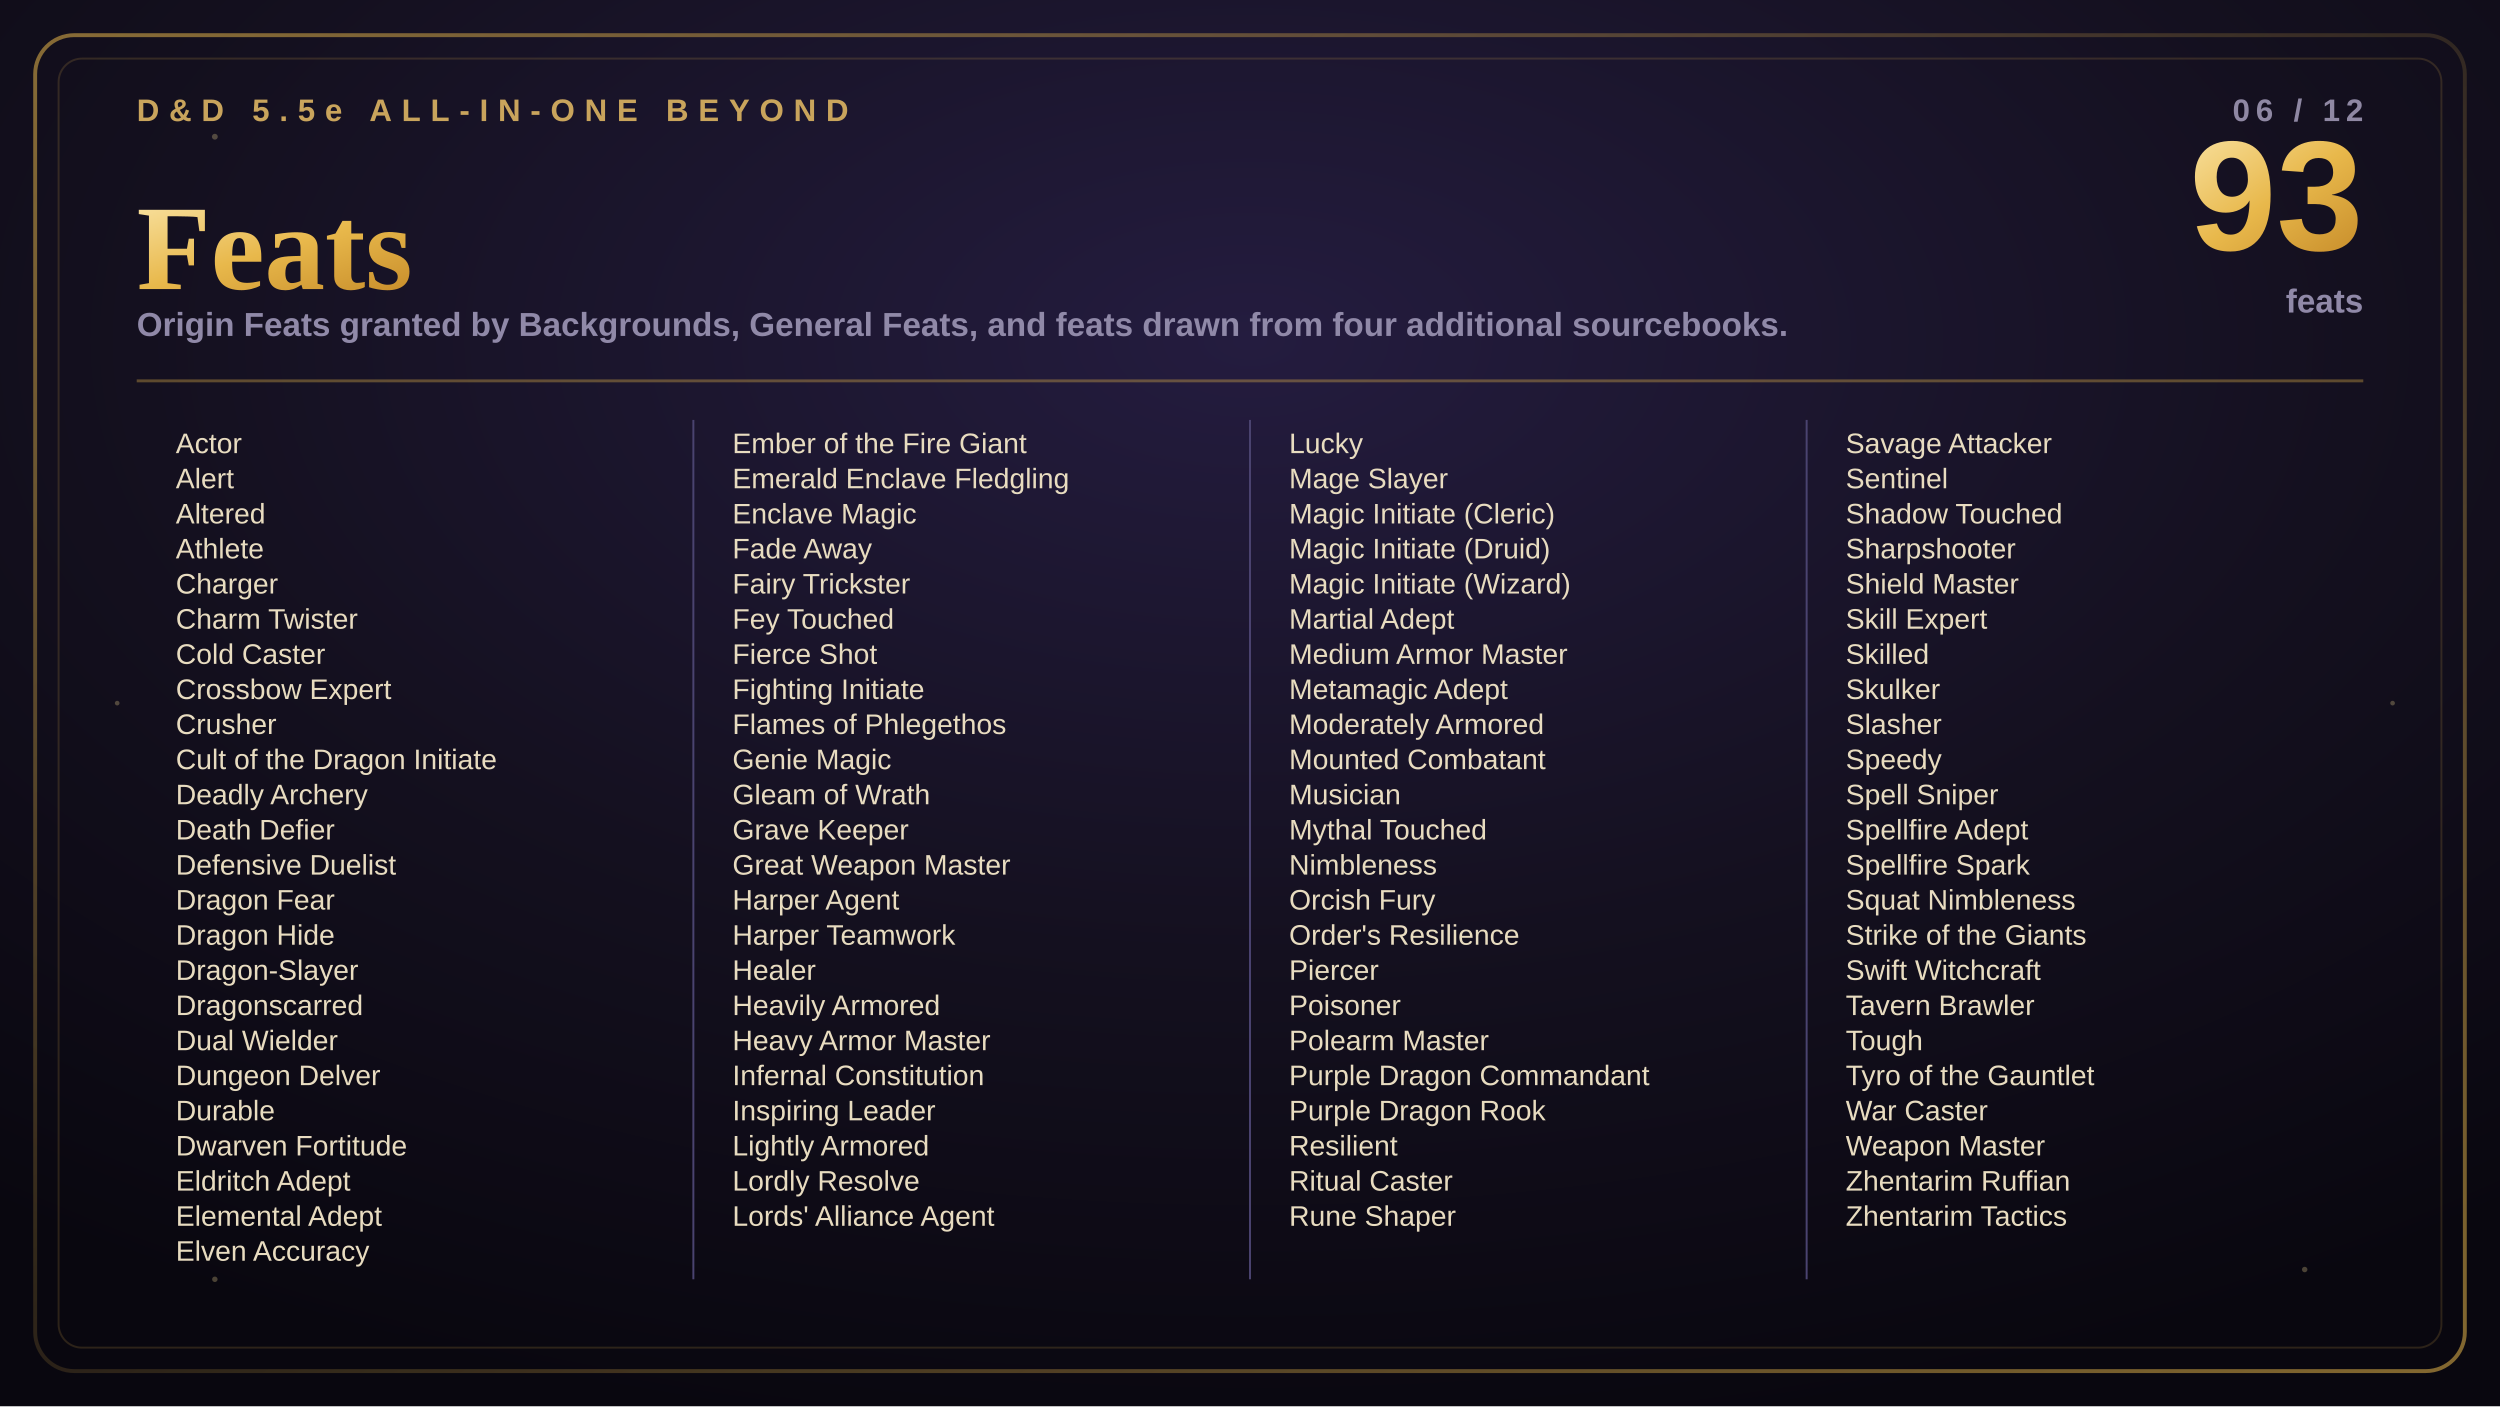
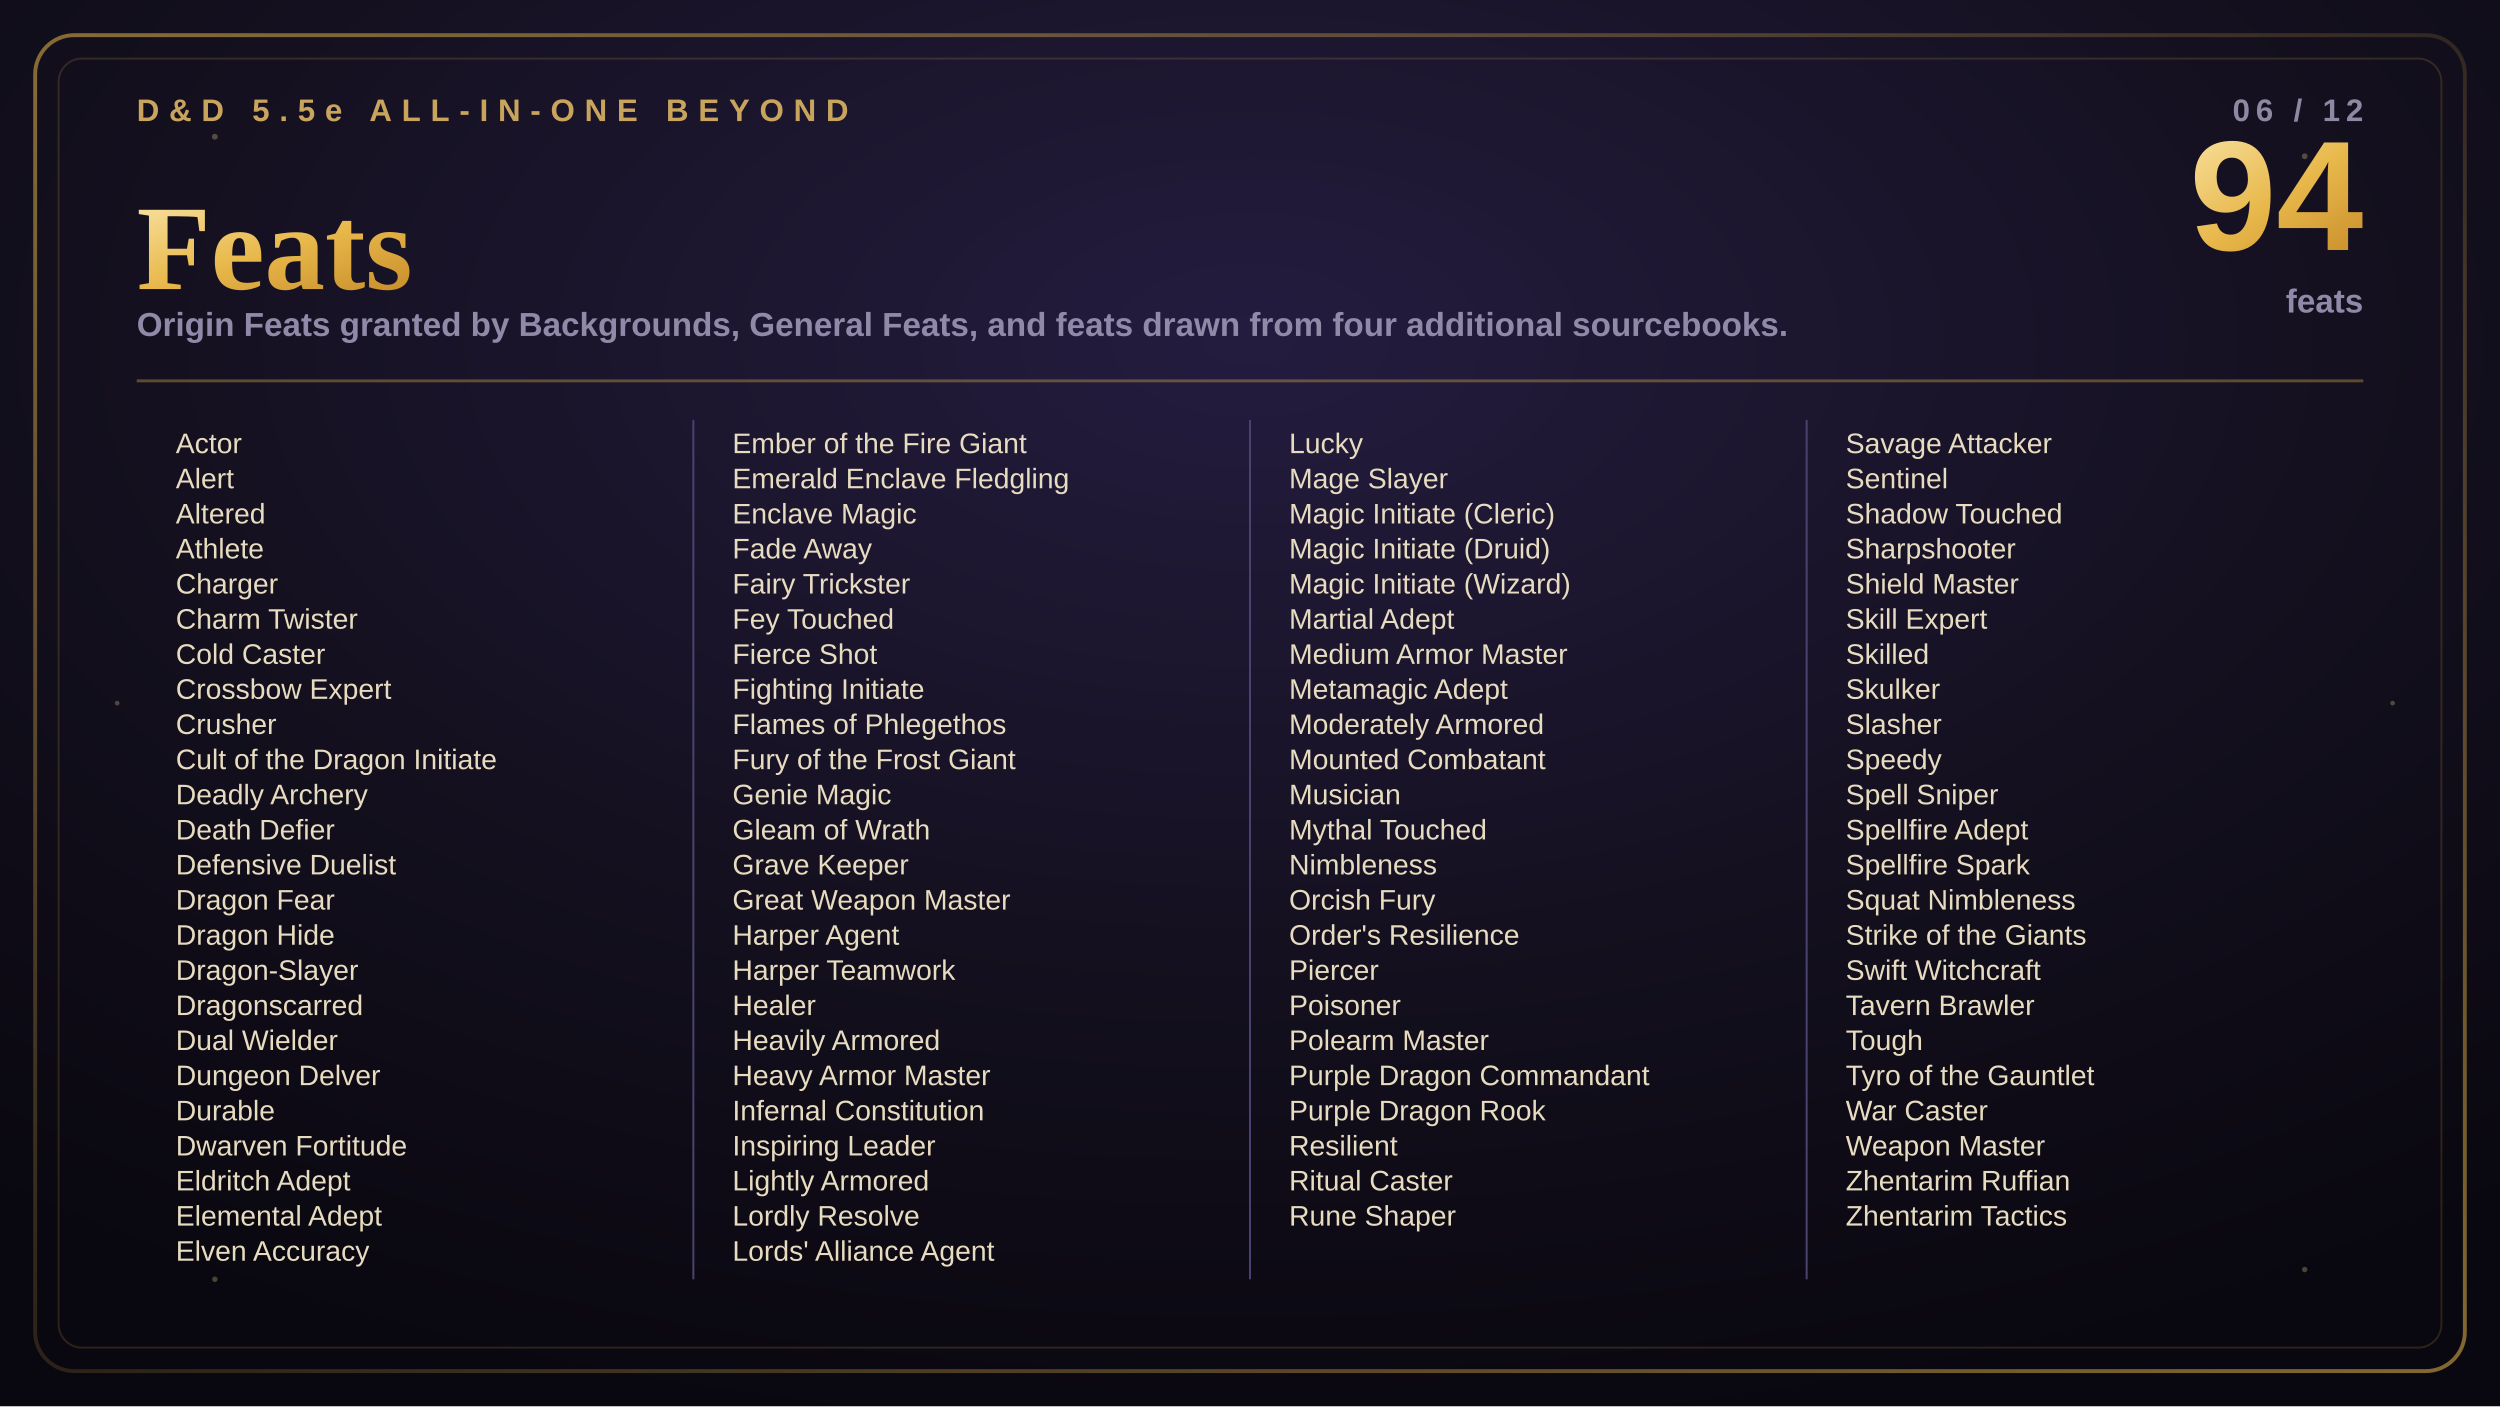
<svg xmlns="http://www.w3.org/2000/svg" width="1280" height="720" viewBox="0 0 1280 720">
  <defs>
    <radialGradient id="bgGlow" cx="50%" cy="24%" r="80%">
      <stop offset="0%" stop-color="#241c3f" />
      <stop offset="55%" stop-color="#14101f" />
      <stop offset="100%" stop-color="#09070f" />
    </radialGradient>
    <linearGradient id="goldGrad" x1="0%" y1="0%" x2="100%" y2="100%">
      <stop offset="0%" stop-color="#f7dd97" />
      <stop offset="50%" stop-color="#e8b84b" />
      <stop offset="100%" stop-color="#c98f2c" />
    </linearGradient>
    <linearGradient id="borderGrad" x1="0%" y1="0%" x2="100%" y2="100%">
      <stop offset="0%" stop-color="#e8b84b" stop-opacity="0.55" />
      <stop offset="50%" stop-color="#e8b84b" stop-opacity="0.15" />
      <stop offset="100%" stop-color="#e8b84b" stop-opacity="0.55" />
    </linearGradient>
  </defs>
  <rect x="0" y="0" width="1280" height="720" fill="url(#bgGlow)" />
  <g fill="#f7dd97" opacity="0.28">
    <circle cx="110" cy="70" r="1.5" />
    <circle cx="1180" cy="80" r="1.5" />
    <circle cx="60" cy="360" r="1.2" />
    <circle cx="1225" cy="360" r="1.2" />
    <circle cx="110" cy="655" r="1.4" />
    <circle cx="1180" cy="650" r="1.4" />
  </g>
  <rect x="18" y="18" width="1244" height="684" rx="20" fill="none" stroke="url(#borderGrad)" stroke-width="2" />
  <rect x="30" y="30" width="1220" height="660" rx="12" fill="none" stroke="#e8b84b" stroke-opacity="0.16" stroke-width="1" />
  <text x="70" y="62" font-family="Arial, Helvetica, sans-serif" font-size="16" font-weight="700" letter-spacing="5" fill="#c9a45c">D&amp;D 5.5e ALL-IN-ONE BEYOND</text>
  <text x="1210" y="62" text-anchor="end" font-family="Arial, Helvetica, sans-serif" font-size="16" font-weight="700" letter-spacing="3" fill="#8f88a3">06 / 12</text>
  <text x="70" y="148" font-family="Georgia, 'Times New Roman', serif" font-size="62" font-weight="700" fill="url(#goldGrad)">Feats</text>
-   <text x="1210" y="128" text-anchor="end" font-family="Arial, Helvetica, sans-serif" font-size="80" font-weight="800" fill="url(#goldGrad)">93</text>
+   <text x="1210" y="128" text-anchor="end" font-family="Arial, Helvetica, sans-serif" font-size="80" font-weight="800" fill="url(#goldGrad)">94</text>
  <text x="1210" y="160" text-anchor="end" font-family="Arial, Helvetica, sans-serif" font-size="17" font-weight="600" fill="#9089a8">feats</text>
  <text x="70" y="172" font-family="Arial, Helvetica, sans-serif" font-size="17" font-weight="600" fill="#9089a8">Origin Feats granted by Backgrounds, General Feats, and feats drawn from four additional sourcebooks.</text>
  <line x1="70" y1="195" x2="1210" y2="195" stroke="#e8b84b" stroke-opacity="0.35" stroke-width="1.5" />
  <line x1="355.0" y1="215" x2="355.0" y2="655" stroke="#4a4370" stroke-width="1" />
  <line x1="640.0" y1="215" x2="640.0" y2="655" stroke="#4a4370" stroke-width="1" />
  <line x1="925.0" y1="215" x2="925.0" y2="655" stroke="#4a4370" stroke-width="1" />
  <text x="90.0" y="232.0" font-family="Arial, Helvetica, sans-serif" font-size="14.5" fill="#e8dcc0">Actor</text>
  <text x="90.0" y="250.0" font-family="Arial, Helvetica, sans-serif" font-size="14.5" fill="#e8dcc0">Alert</text>
  <text x="90.0" y="268.0" font-family="Arial, Helvetica, sans-serif" font-size="14.5" fill="#e8dcc0">Altered</text>
  <text x="90.0" y="285.9" font-family="Arial, Helvetica, sans-serif" font-size="14.5" fill="#e8dcc0">Athlete</text>
  <text x="90.0" y="303.9" font-family="Arial, Helvetica, sans-serif" font-size="14.5" fill="#e8dcc0">Charger</text>
  <text x="90.0" y="321.9" font-family="Arial, Helvetica, sans-serif" font-size="14.5" fill="#e8dcc0">Charm Twister</text>
  <text x="90.0" y="339.9" font-family="Arial, Helvetica, sans-serif" font-size="14.5" fill="#e8dcc0">Cold Caster</text>
-   <text x="90.0" y="357.9" font-family="Arial, Helvetica, sans-serif" font-size="14.5" fill="#e8dcc0">Crossbow Expert</text>
+   <text x="90.0" y="357.8" font-family="Arial, Helvetica, sans-serif" font-size="14.5" fill="#e8dcc0">Crossbow Expert</text>
  <text x="90.0" y="375.8" font-family="Arial, Helvetica, sans-serif" font-size="14.5" fill="#e8dcc0">Crusher</text>
  <text x="90.0" y="393.8" font-family="Arial, Helvetica, sans-serif" font-size="14.5" fill="#e8dcc0">Cult of the Dragon Initiate</text>
  <text x="90.0" y="411.8" font-family="Arial, Helvetica, sans-serif" font-size="14.5" fill="#e8dcc0">Deadly Archery</text>
  <text x="90.0" y="429.8" font-family="Arial, Helvetica, sans-serif" font-size="14.5" fill="#e8dcc0">Death Defier</text>
-   <text x="90.0" y="447.8" font-family="Arial, Helvetica, sans-serif" font-size="14.5" fill="#e8dcc0">Defensive Duelist</text>
+   <text x="90.0" y="447.7" font-family="Arial, Helvetica, sans-serif" font-size="14.5" fill="#e8dcc0">Defensive Duelist</text>
  <text x="90.0" y="465.7" font-family="Arial, Helvetica, sans-serif" font-size="14.5" fill="#e8dcc0">Dragon Fear</text>
  <text x="90.0" y="483.7" font-family="Arial, Helvetica, sans-serif" font-size="14.5" fill="#e8dcc0">Dragon Hide</text>
  <text x="90.0" y="501.7" font-family="Arial, Helvetica, sans-serif" font-size="14.5" fill="#e8dcc0">Dragon-Slayer</text>
  <text x="90.0" y="519.7" font-family="Arial, Helvetica, sans-serif" font-size="14.5" fill="#e8dcc0">Dragonscarred</text>
-   <text x="90.0" y="537.7" font-family="Arial, Helvetica, sans-serif" font-size="14.5" fill="#e8dcc0">Dual Wielder</text>
+   <text x="90.0" y="537.6" font-family="Arial, Helvetica, sans-serif" font-size="14.5" fill="#e8dcc0">Dual Wielder</text>
  <text x="90.0" y="555.6" font-family="Arial, Helvetica, sans-serif" font-size="14.5" fill="#e8dcc0">Dungeon Delver</text>
  <text x="90.0" y="573.6" font-family="Arial, Helvetica, sans-serif" font-size="14.5" fill="#e8dcc0">Durable</text>
  <text x="90.0" y="591.6" font-family="Arial, Helvetica, sans-serif" font-size="14.5" fill="#e8dcc0">Dwarven Fortitude</text>
-   <text x="90.0" y="609.6" font-family="Arial, Helvetica, sans-serif" font-size="14.5" fill="#e8dcc0">Eldritch Adept</text>
-   <text x="90.0" y="627.6" font-family="Arial, Helvetica, sans-serif" font-size="14.5" fill="#e8dcc0">Elemental Adept</text>
+   <text x="90.0" y="609.5" font-family="Arial, Helvetica, sans-serif" font-size="14.5" fill="#e8dcc0">Eldritch Adept</text>
+   <text x="90.0" y="627.5" font-family="Arial, Helvetica, sans-serif" font-size="14.5" fill="#e8dcc0">Elemental Adept</text>
  <text x="90.0" y="645.5" font-family="Arial, Helvetica, sans-serif" font-size="14.5" fill="#e8dcc0">Elven Accuracy</text>
  <text x="375.0" y="232.0" font-family="Arial, Helvetica, sans-serif" font-size="14.5" fill="#e8dcc0">Ember of the Fire Giant</text>
  <text x="375.0" y="250.0" font-family="Arial, Helvetica, sans-serif" font-size="14.5" fill="#e8dcc0">Emerald Enclave Fledgling</text>
  <text x="375.0" y="268.0" font-family="Arial, Helvetica, sans-serif" font-size="14.5" fill="#e8dcc0">Enclave Magic</text>
  <text x="375.0" y="285.9" font-family="Arial, Helvetica, sans-serif" font-size="14.5" fill="#e8dcc0">Fade Away</text>
  <text x="375.0" y="303.9" font-family="Arial, Helvetica, sans-serif" font-size="14.5" fill="#e8dcc0">Fairy Trickster</text>
  <text x="375.0" y="321.9" font-family="Arial, Helvetica, sans-serif" font-size="14.5" fill="#e8dcc0">Fey Touched</text>
  <text x="375.0" y="339.9" font-family="Arial, Helvetica, sans-serif" font-size="14.5" fill="#e8dcc0">Fierce Shot</text>
-   <text x="375.0" y="357.9" font-family="Arial, Helvetica, sans-serif" font-size="14.5" fill="#e8dcc0">Fighting Initiate</text>
+   <text x="375.0" y="357.8" font-family="Arial, Helvetica, sans-serif" font-size="14.5" fill="#e8dcc0">Fighting Initiate</text>
  <text x="375.0" y="375.8" font-family="Arial, Helvetica, sans-serif" font-size="14.5" fill="#e8dcc0">Flames of Phlegethos</text>
-   <text x="375.0" y="393.8" font-family="Arial, Helvetica, sans-serif" font-size="14.5" fill="#e8dcc0">Genie Magic</text>
-   <text x="375.0" y="411.8" font-family="Arial, Helvetica, sans-serif" font-size="14.5" fill="#e8dcc0">Gleam of Wrath</text>
-   <text x="375.0" y="429.8" font-family="Arial, Helvetica, sans-serif" font-size="14.5" fill="#e8dcc0">Grave Keeper</text>
-   <text x="375.0" y="447.8" font-family="Arial, Helvetica, sans-serif" font-size="14.5" fill="#e8dcc0">Great Weapon Master</text>
-   <text x="375.0" y="465.7" font-family="Arial, Helvetica, sans-serif" font-size="14.5" fill="#e8dcc0">Harper Agent</text>
-   <text x="375.0" y="483.7" font-family="Arial, Helvetica, sans-serif" font-size="14.5" fill="#e8dcc0">Harper Teamwork</text>
-   <text x="375.0" y="501.7" font-family="Arial, Helvetica, sans-serif" font-size="14.5" fill="#e8dcc0">Healer</text>
-   <text x="375.0" y="519.7" font-family="Arial, Helvetica, sans-serif" font-size="14.5" fill="#e8dcc0">Heavily Armored</text>
-   <text x="375.0" y="537.7" font-family="Arial, Helvetica, sans-serif" font-size="14.5" fill="#e8dcc0">Heavy Armor Master</text>
-   <text x="375.0" y="555.6" font-family="Arial, Helvetica, sans-serif" font-size="14.5" fill="#e8dcc0">Infernal Constitution</text>
-   <text x="375.0" y="573.6" font-family="Arial, Helvetica, sans-serif" font-size="14.5" fill="#e8dcc0">Inspiring Leader</text>
-   <text x="375.0" y="591.6" font-family="Arial, Helvetica, sans-serif" font-size="14.5" fill="#e8dcc0">Lightly Armored</text>
-   <text x="375.0" y="609.6" font-family="Arial, Helvetica, sans-serif" font-size="14.5" fill="#e8dcc0">Lordly Resolve</text>
-   <text x="375.0" y="627.6" font-family="Arial, Helvetica, sans-serif" font-size="14.5" fill="#e8dcc0">Lords' Alliance Agent</text>
+   <text x="375.0" y="393.8" font-family="Arial, Helvetica, sans-serif" font-size="14.5" fill="#e8dcc0">Fury of the Frost Giant</text>
+   <text x="375.0" y="411.8" font-family="Arial, Helvetica, sans-serif" font-size="14.5" fill="#e8dcc0">Genie Magic</text>
+   <text x="375.0" y="429.8" font-family="Arial, Helvetica, sans-serif" font-size="14.5" fill="#e8dcc0">Gleam of Wrath</text>
+   <text x="375.0" y="447.7" font-family="Arial, Helvetica, sans-serif" font-size="14.5" fill="#e8dcc0">Grave Keeper</text>
+   <text x="375.0" y="465.7" font-family="Arial, Helvetica, sans-serif" font-size="14.5" fill="#e8dcc0">Great Weapon Master</text>
+   <text x="375.0" y="483.7" font-family="Arial, Helvetica, sans-serif" font-size="14.5" fill="#e8dcc0">Harper Agent</text>
+   <text x="375.0" y="501.7" font-family="Arial, Helvetica, sans-serif" font-size="14.5" fill="#e8dcc0">Harper Teamwork</text>
+   <text x="375.0" y="519.7" font-family="Arial, Helvetica, sans-serif" font-size="14.5" fill="#e8dcc0">Healer</text>
+   <text x="375.0" y="537.6" font-family="Arial, Helvetica, sans-serif" font-size="14.5" fill="#e8dcc0">Heavily Armored</text>
+   <text x="375.0" y="555.6" font-family="Arial, Helvetica, sans-serif" font-size="14.5" fill="#e8dcc0">Heavy Armor Master</text>
+   <text x="375.0" y="573.6" font-family="Arial, Helvetica, sans-serif" font-size="14.5" fill="#e8dcc0">Infernal Constitution</text>
+   <text x="375.0" y="591.6" font-family="Arial, Helvetica, sans-serif" font-size="14.5" fill="#e8dcc0">Inspiring Leader</text>
+   <text x="375.0" y="609.5" font-family="Arial, Helvetica, sans-serif" font-size="14.5" fill="#e8dcc0">Lightly Armored</text>
+   <text x="375.0" y="627.5" font-family="Arial, Helvetica, sans-serif" font-size="14.5" fill="#e8dcc0">Lordly Resolve</text>
+   <text x="375.0" y="645.5" font-family="Arial, Helvetica, sans-serif" font-size="14.5" fill="#e8dcc0">Lords' Alliance Agent</text>
  <text x="660.0" y="232.0" font-family="Arial, Helvetica, sans-serif" font-size="14.5" fill="#e8dcc0">Lucky</text>
  <text x="660.0" y="250.0" font-family="Arial, Helvetica, sans-serif" font-size="14.5" fill="#e8dcc0">Mage Slayer</text>
  <text x="660.0" y="268.0" font-family="Arial, Helvetica, sans-serif" font-size="14.5" fill="#e8dcc0">Magic Initiate (Cleric)</text>
  <text x="660.0" y="285.9" font-family="Arial, Helvetica, sans-serif" font-size="14.5" fill="#e8dcc0">Magic Initiate (Druid)</text>
  <text x="660.0" y="303.9" font-family="Arial, Helvetica, sans-serif" font-size="14.5" fill="#e8dcc0">Magic Initiate (Wizard)</text>
  <text x="660.0" y="321.9" font-family="Arial, Helvetica, sans-serif" font-size="14.5" fill="#e8dcc0">Martial Adept</text>
  <text x="660.0" y="339.9" font-family="Arial, Helvetica, sans-serif" font-size="14.5" fill="#e8dcc0">Medium Armor Master</text>
-   <text x="660.0" y="357.9" font-family="Arial, Helvetica, sans-serif" font-size="14.5" fill="#e8dcc0">Metamagic Adept</text>
+   <text x="660.0" y="357.8" font-family="Arial, Helvetica, sans-serif" font-size="14.5" fill="#e8dcc0">Metamagic Adept</text>
  <text x="660.0" y="375.8" font-family="Arial, Helvetica, sans-serif" font-size="14.5" fill="#e8dcc0">Moderately Armored</text>
  <text x="660.0" y="393.8" font-family="Arial, Helvetica, sans-serif" font-size="14.5" fill="#e8dcc0">Mounted Combatant</text>
  <text x="660.0" y="411.8" font-family="Arial, Helvetica, sans-serif" font-size="14.5" fill="#e8dcc0">Musician</text>
  <text x="660.0" y="429.8" font-family="Arial, Helvetica, sans-serif" font-size="14.5" fill="#e8dcc0">Mythal Touched</text>
-   <text x="660.0" y="447.8" font-family="Arial, Helvetica, sans-serif" font-size="14.5" fill="#e8dcc0">Nimbleness</text>
+   <text x="660.0" y="447.7" font-family="Arial, Helvetica, sans-serif" font-size="14.5" fill="#e8dcc0">Nimbleness</text>
  <text x="660.0" y="465.7" font-family="Arial, Helvetica, sans-serif" font-size="14.5" fill="#e8dcc0">Orcish Fury</text>
  <text x="660.0" y="483.7" font-family="Arial, Helvetica, sans-serif" font-size="14.5" fill="#e8dcc0">Order's Resilience</text>
  <text x="660.0" y="501.7" font-family="Arial, Helvetica, sans-serif" font-size="14.5" fill="#e8dcc0">Piercer</text>
  <text x="660.0" y="519.7" font-family="Arial, Helvetica, sans-serif" font-size="14.5" fill="#e8dcc0">Poisoner</text>
-   <text x="660.0" y="537.7" font-family="Arial, Helvetica, sans-serif" font-size="14.5" fill="#e8dcc0">Polearm Master</text>
+   <text x="660.0" y="537.6" font-family="Arial, Helvetica, sans-serif" font-size="14.5" fill="#e8dcc0">Polearm Master</text>
  <text x="660.0" y="555.6" font-family="Arial, Helvetica, sans-serif" font-size="14.5" fill="#e8dcc0">Purple Dragon Commandant</text>
  <text x="660.0" y="573.6" font-family="Arial, Helvetica, sans-serif" font-size="14.5" fill="#e8dcc0">Purple Dragon Rook</text>
  <text x="660.0" y="591.6" font-family="Arial, Helvetica, sans-serif" font-size="14.5" fill="#e8dcc0">Resilient</text>
-   <text x="660.0" y="609.6" font-family="Arial, Helvetica, sans-serif" font-size="14.5" fill="#e8dcc0">Ritual Caster</text>
-   <text x="660.0" y="627.6" font-family="Arial, Helvetica, sans-serif" font-size="14.5" fill="#e8dcc0">Rune Shaper</text>
+   <text x="660.0" y="609.5" font-family="Arial, Helvetica, sans-serif" font-size="14.5" fill="#e8dcc0">Ritual Caster</text>
+   <text x="660.0" y="627.5" font-family="Arial, Helvetica, sans-serif" font-size="14.5" fill="#e8dcc0">Rune Shaper</text>
  <text x="945.0" y="232.0" font-family="Arial, Helvetica, sans-serif" font-size="14.5" fill="#e8dcc0">Savage Attacker</text>
  <text x="945.0" y="250.0" font-family="Arial, Helvetica, sans-serif" font-size="14.5" fill="#e8dcc0">Sentinel</text>
  <text x="945.0" y="268.0" font-family="Arial, Helvetica, sans-serif" font-size="14.5" fill="#e8dcc0">Shadow Touched</text>
  <text x="945.0" y="285.9" font-family="Arial, Helvetica, sans-serif" font-size="14.5" fill="#e8dcc0">Sharpshooter</text>
  <text x="945.0" y="303.9" font-family="Arial, Helvetica, sans-serif" font-size="14.5" fill="#e8dcc0">Shield Master</text>
  <text x="945.0" y="321.9" font-family="Arial, Helvetica, sans-serif" font-size="14.5" fill="#e8dcc0">Skill Expert</text>
  <text x="945.0" y="339.9" font-family="Arial, Helvetica, sans-serif" font-size="14.5" fill="#e8dcc0">Skilled</text>
-   <text x="945.0" y="357.9" font-family="Arial, Helvetica, sans-serif" font-size="14.5" fill="#e8dcc0">Skulker</text>
+   <text x="945.0" y="357.8" font-family="Arial, Helvetica, sans-serif" font-size="14.5" fill="#e8dcc0">Skulker</text>
  <text x="945.0" y="375.8" font-family="Arial, Helvetica, sans-serif" font-size="14.5" fill="#e8dcc0">Slasher</text>
  <text x="945.0" y="393.8" font-family="Arial, Helvetica, sans-serif" font-size="14.5" fill="#e8dcc0">Speedy</text>
  <text x="945.0" y="411.8" font-family="Arial, Helvetica, sans-serif" font-size="14.5" fill="#e8dcc0">Spell Sniper</text>
  <text x="945.0" y="429.8" font-family="Arial, Helvetica, sans-serif" font-size="14.5" fill="#e8dcc0">Spellfire Adept</text>
-   <text x="945.0" y="447.8" font-family="Arial, Helvetica, sans-serif" font-size="14.5" fill="#e8dcc0">Spellfire Spark</text>
+   <text x="945.0" y="447.7" font-family="Arial, Helvetica, sans-serif" font-size="14.5" fill="#e8dcc0">Spellfire Spark</text>
  <text x="945.0" y="465.7" font-family="Arial, Helvetica, sans-serif" font-size="14.5" fill="#e8dcc0">Squat Nimbleness</text>
  <text x="945.0" y="483.7" font-family="Arial, Helvetica, sans-serif" font-size="14.5" fill="#e8dcc0">Strike of the Giants</text>
  <text x="945.0" y="501.7" font-family="Arial, Helvetica, sans-serif" font-size="14.5" fill="#e8dcc0">Swift Witchcraft</text>
  <text x="945.0" y="519.7" font-family="Arial, Helvetica, sans-serif" font-size="14.5" fill="#e8dcc0">Tavern Brawler</text>
-   <text x="945.0" y="537.7" font-family="Arial, Helvetica, sans-serif" font-size="14.5" fill="#e8dcc0">Tough</text>
+   <text x="945.0" y="537.6" font-family="Arial, Helvetica, sans-serif" font-size="14.5" fill="#e8dcc0">Tough</text>
  <text x="945.0" y="555.6" font-family="Arial, Helvetica, sans-serif" font-size="14.5" fill="#e8dcc0">Tyro of the Gauntlet</text>
  <text x="945.0" y="573.6" font-family="Arial, Helvetica, sans-serif" font-size="14.5" fill="#e8dcc0">War Caster</text>
  <text x="945.0" y="591.6" font-family="Arial, Helvetica, sans-serif" font-size="14.5" fill="#e8dcc0">Weapon Master</text>
-   <text x="945.0" y="609.6" font-family="Arial, Helvetica, sans-serif" font-size="14.5" fill="#e8dcc0">Zhentarim Ruffian</text>
-   <text x="945.0" y="627.6" font-family="Arial, Helvetica, sans-serif" font-size="14.5" fill="#e8dcc0">Zhentarim Tactics</text>
+   <text x="945.0" y="609.5" font-family="Arial, Helvetica, sans-serif" font-size="14.5" fill="#e8dcc0">Zhentarim Ruffian</text>
+   <text x="945.0" y="627.5" font-family="Arial, Helvetica, sans-serif" font-size="14.5" fill="#e8dcc0">Zhentarim Tactics</text>
</svg>
